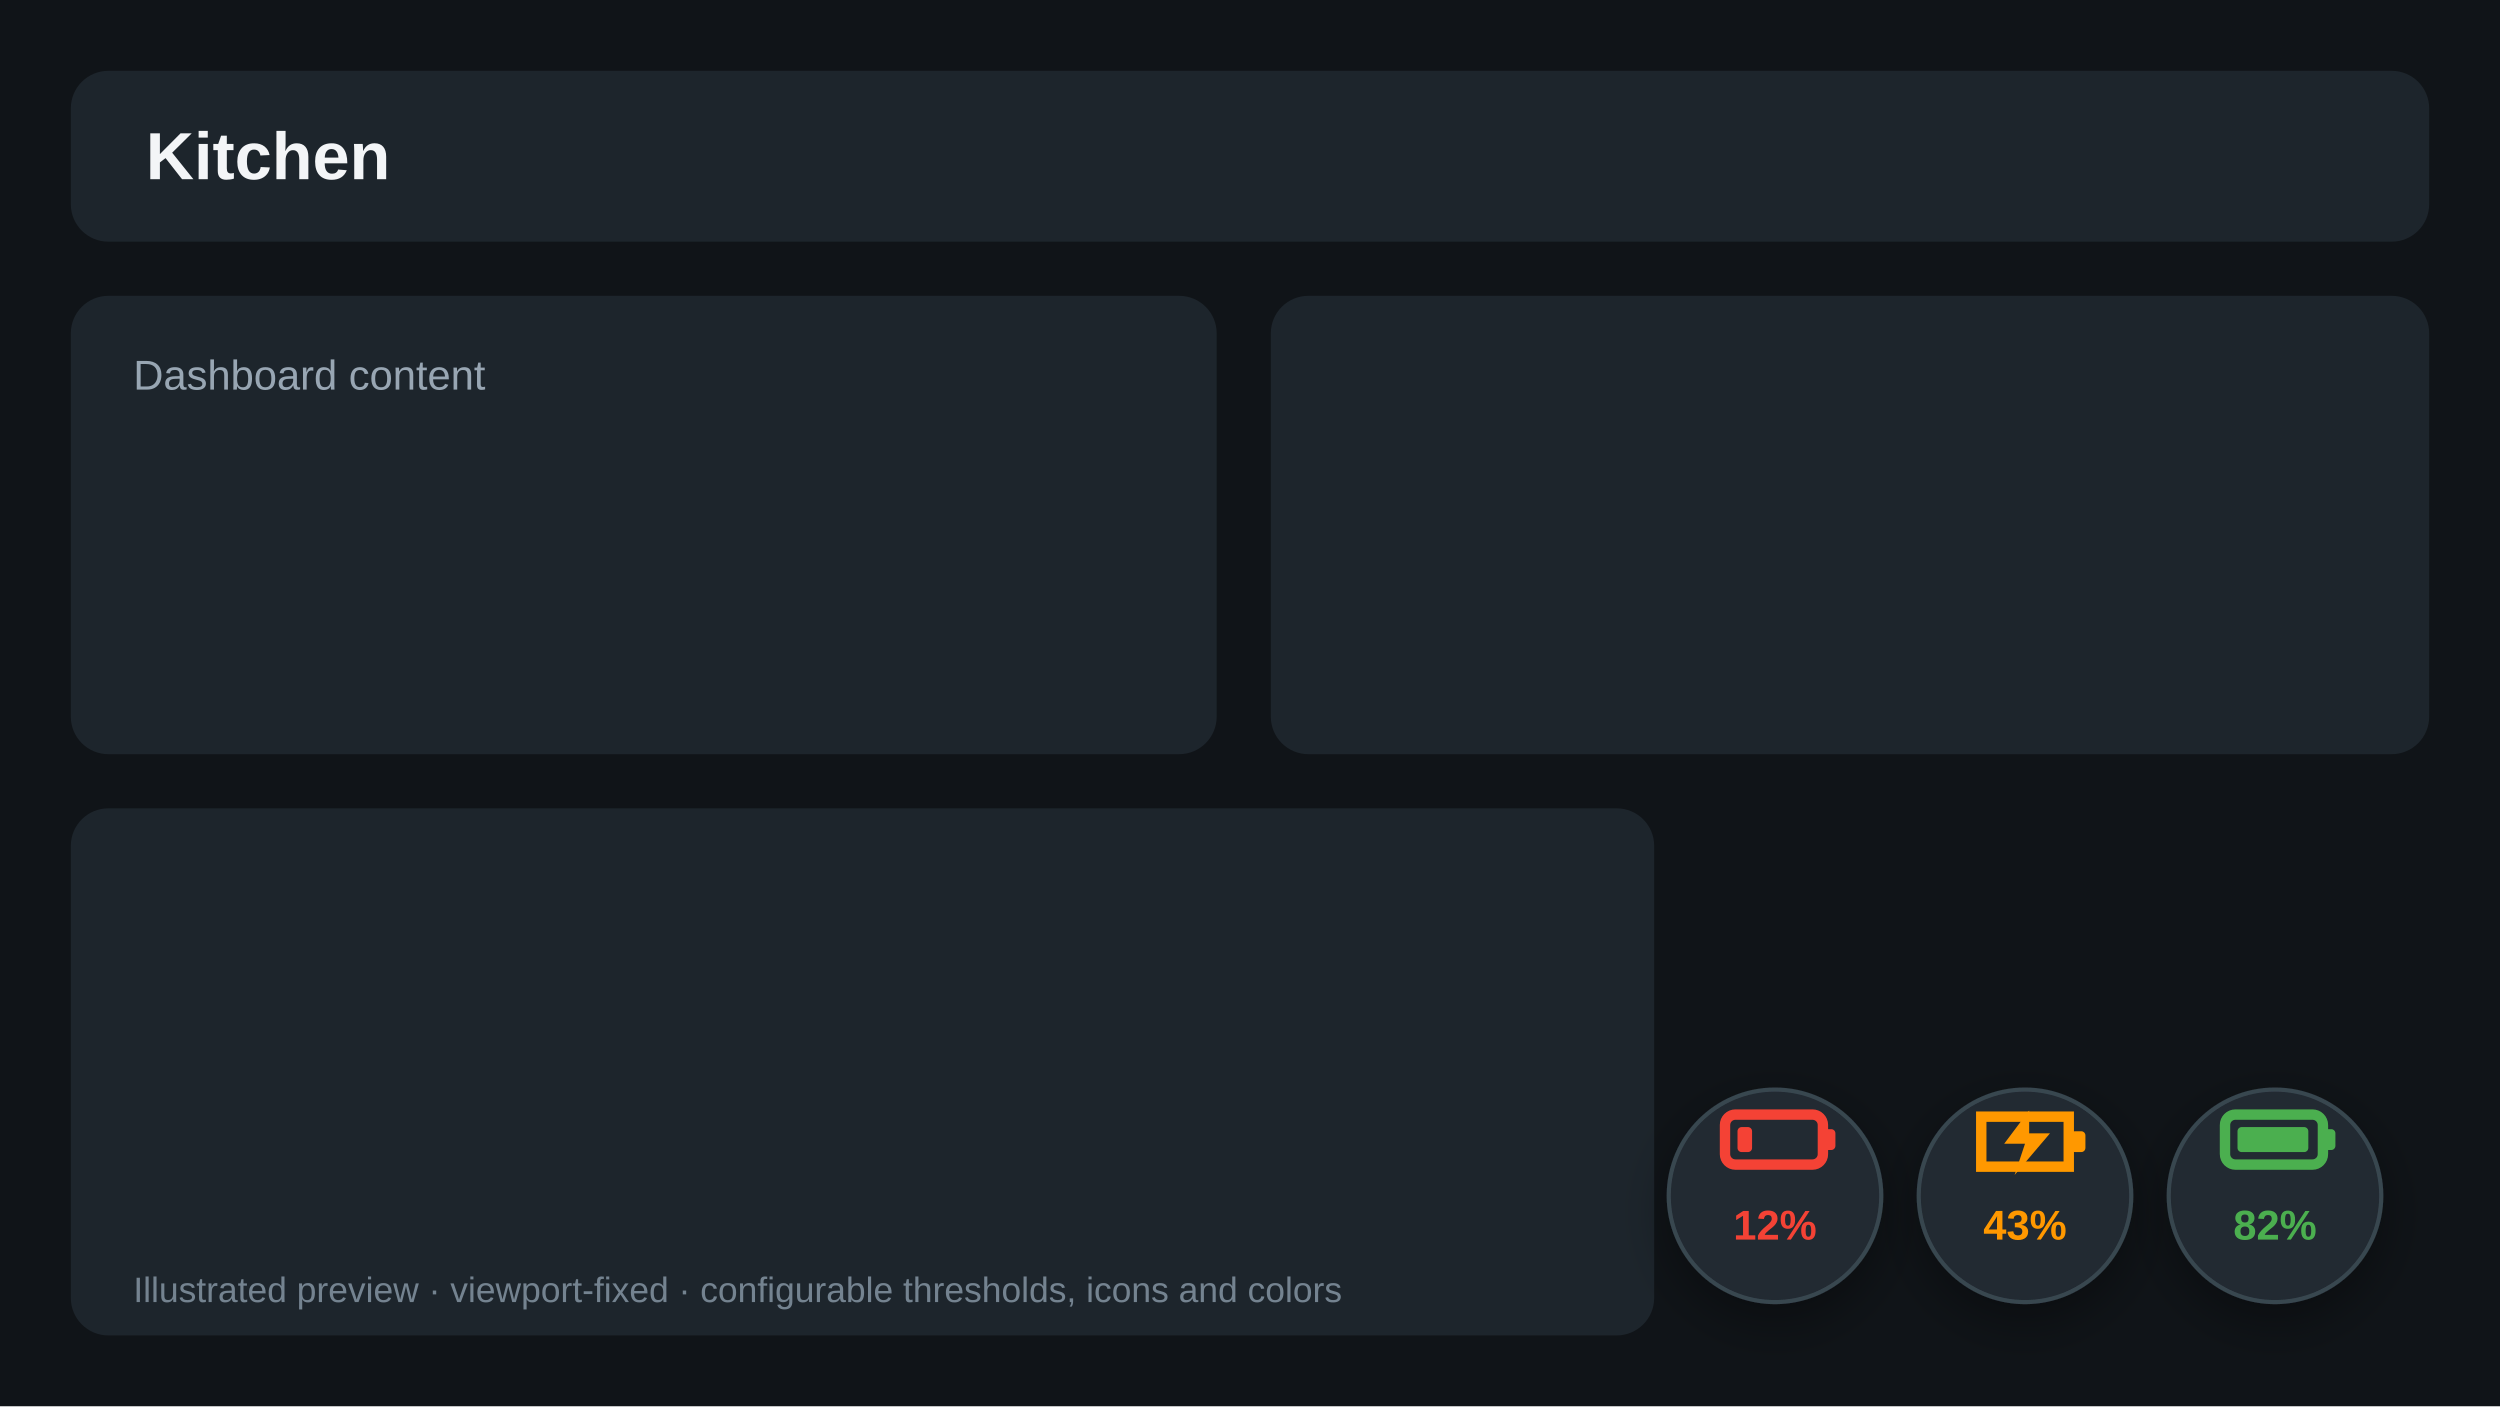
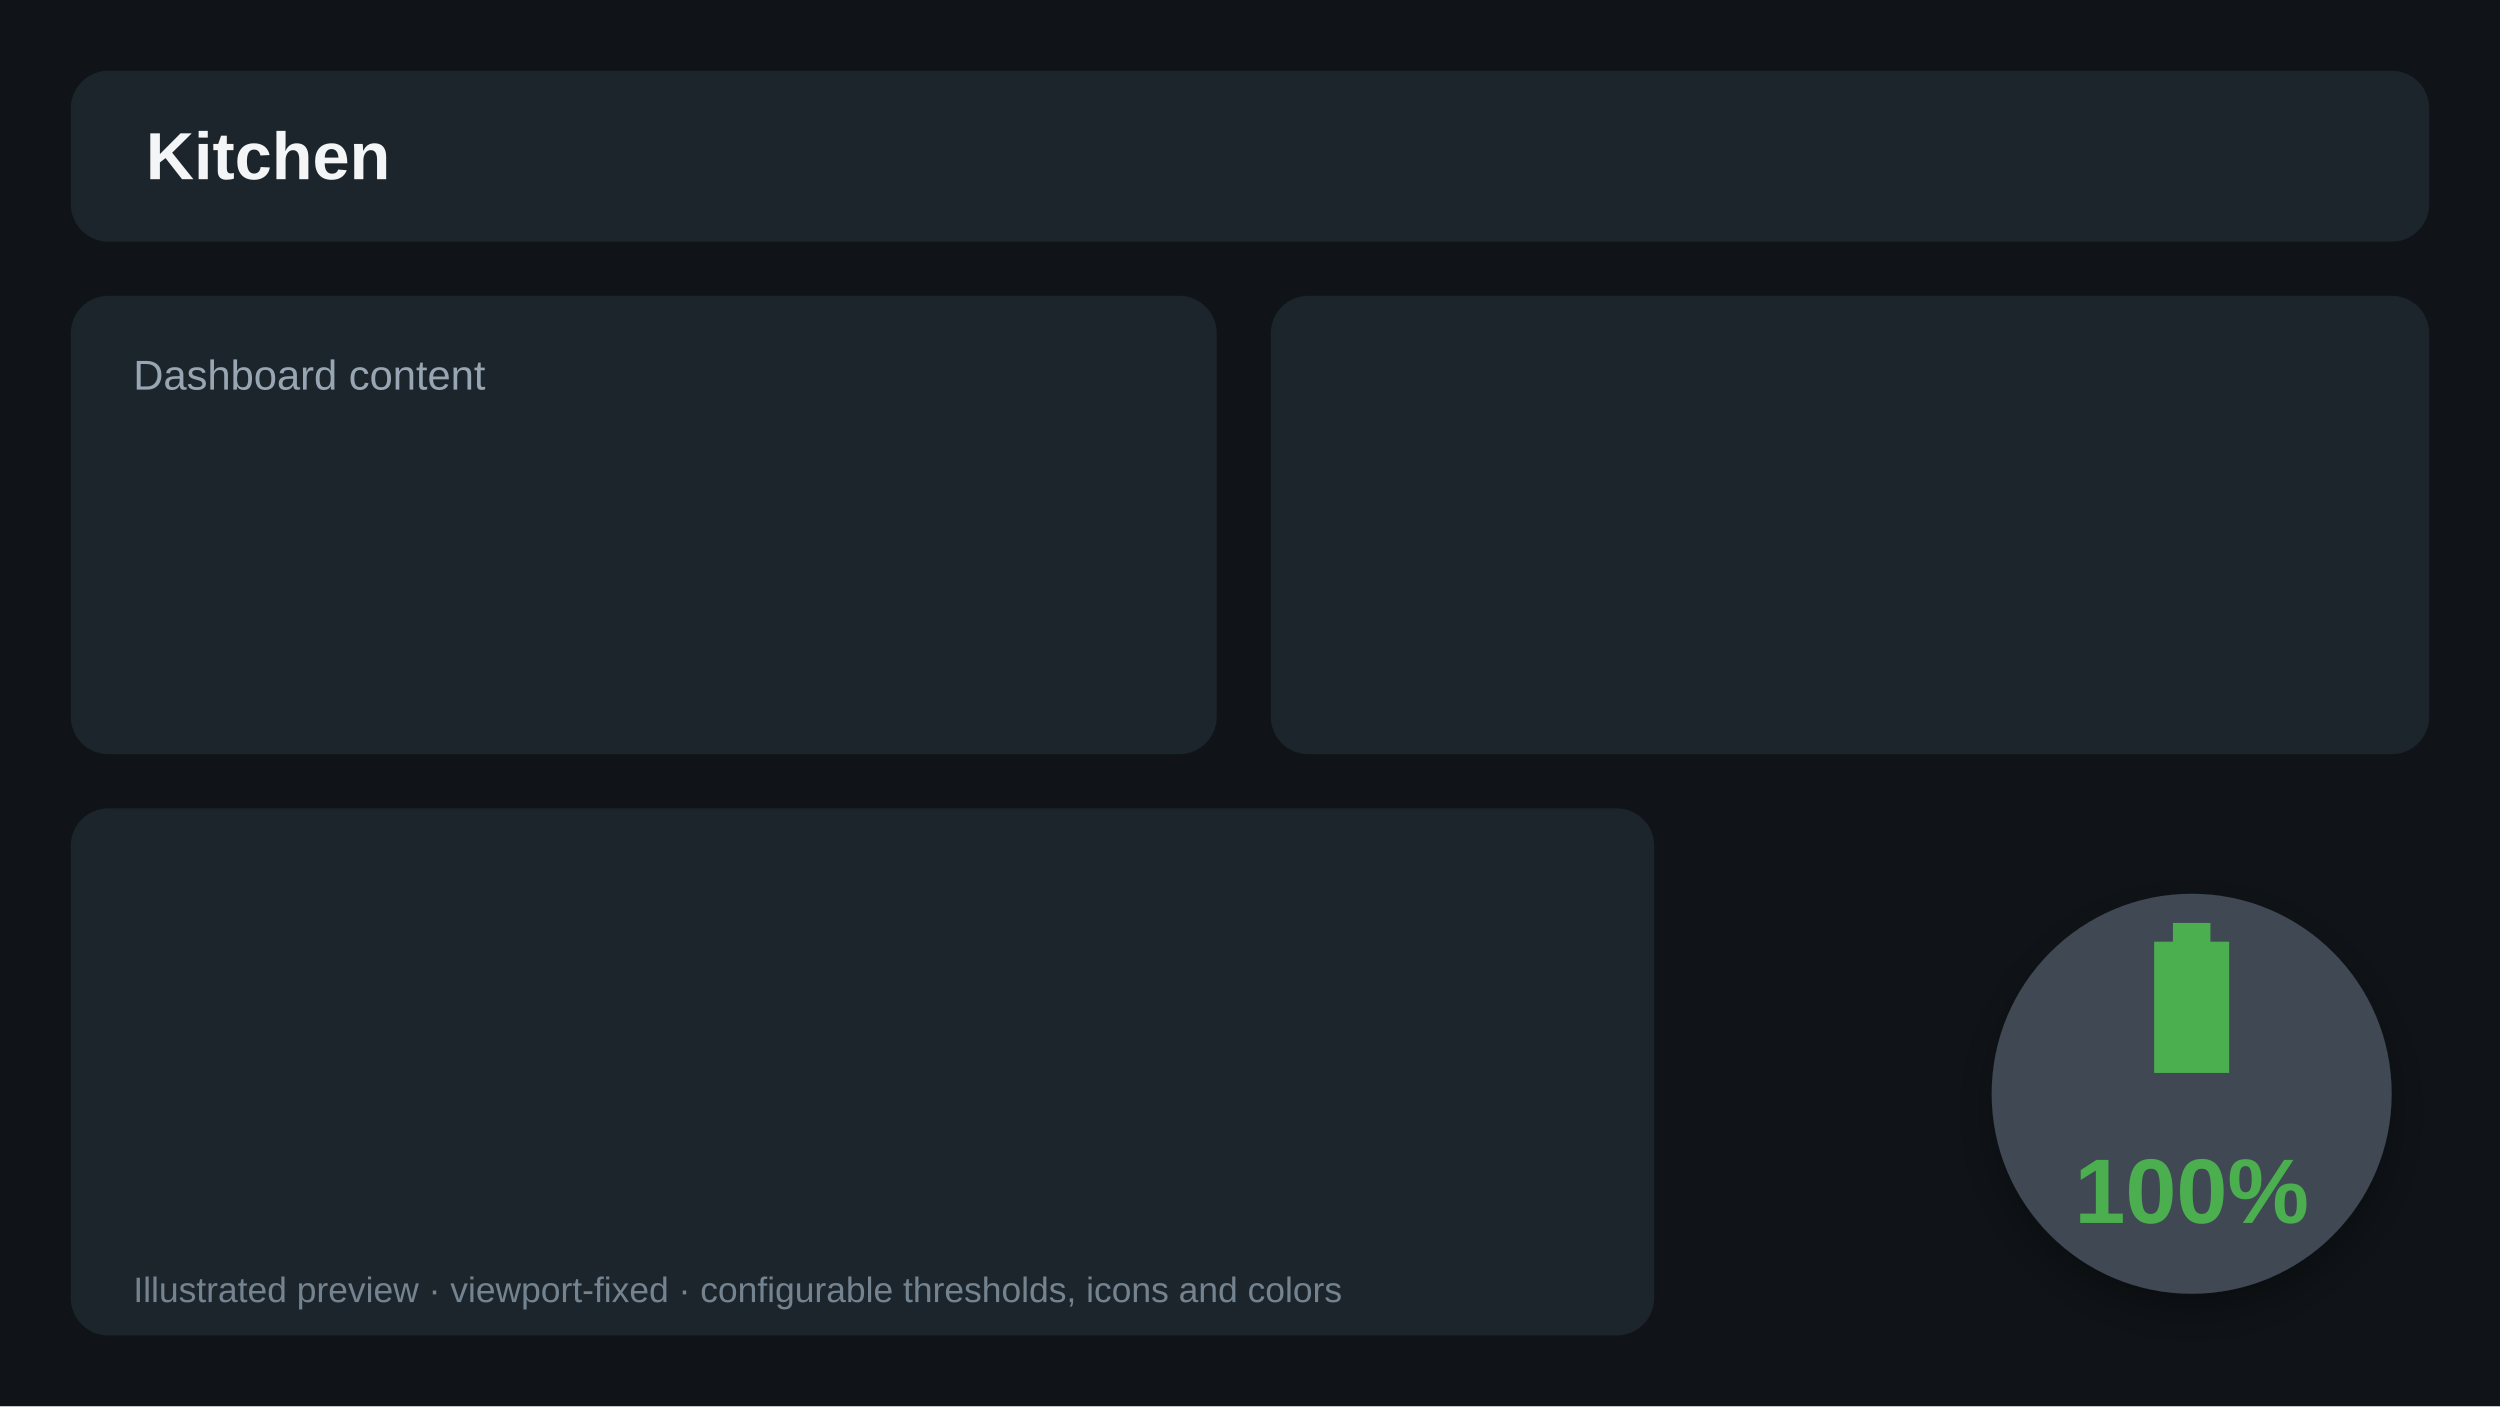
<svg xmlns="http://www.w3.org/2000/svg" width="1200" height="675" viewBox="0 0 1200 675" role="img" aria-labelledby="title desc">
  <defs>
    <filter id="shadow" x="-50%" y="-50%" width="200%" height="200%">
      <feDropShadow dx="0" dy="8" stdDeviation="12" flood-opacity="0.35" />
    </filter>
  </defs>
  <rect width="1200" height="675" fill="#101418" />
  <rect x="34" y="34" width="1132" height="82" rx="18" fill="#1d252c" />
  <text x="70" y="86" fill="#f3f5f7" font-family="Arial, sans-serif" font-size="32" font-weight="700">Kitchen</text>
  <rect x="34" y="142" width="550" height="220" rx="18" fill="#1d252c" />
  <rect x="610" y="142" width="556" height="220" rx="18" fill="#1d252c" />
  <rect x="34" y="388" width="760" height="253" rx="18" fill="#1d252c" />
  <text x="64" y="187" fill="#98a6b3" font-family="Arial, sans-serif" font-size="20">Dashboard content</text>
  <g filter="url(#shadow)">
-     <circle cx="1092" cy="574" r="51" fill="#202930" stroke="#394650" stroke-width="2" />
-     <rect x="1068" y="535" width="47" height="24" rx="5" fill="none" stroke="#4caf50" stroke-width="5" />
-     <rect x="1115" y="542" width="6" height="10" rx="2" fill="#4caf50" />
-     <rect x="1074" y="541" width="34" height="12" rx="2" fill="#4caf50" />
-     <text x="1092" y="595" text-anchor="middle" fill="#4caf50" font-family="Arial, sans-serif" font-size="20" font-weight="700">82%</text>
-   </g>
-   <g filter="url(#shadow)" transform="translate(-120 0)">
-     <circle cx="1092" cy="574" r="51" fill="#202930" stroke="#394650" stroke-width="2" />
-     <path d="M1071 536h42v24h-42z" fill="none" stroke="#ff9800" stroke-width="5" rx="5" />
-     <path d="M1094 533l-12 16h10l-5 15 17-20h-10z" fill="#ff9800" />
-     <rect x="1114" y="543" width="7" height="10" rx="2" fill="#ff9800" />
-     <text x="1092" y="595" text-anchor="middle" fill="#ff9800" font-family="Arial, sans-serif" font-size="20" font-weight="700">43%</text>
-   </g>
-   <g filter="url(#shadow)" transform="translate(-240 0)">
-     <circle cx="1092" cy="574" r="51" fill="#202930" stroke="#394650" stroke-width="2" />
-     <rect x="1068" y="535" width="47" height="24" rx="5" fill="none" stroke="#f44336" stroke-width="5" />
-     <rect x="1115" y="542" width="6" height="10" rx="2" fill="#f44336" />
-     <rect x="1074" y="541" width="7" height="12" rx="2" fill="#f44336" />
-     <text x="1092" y="595" text-anchor="middle" fill="#f44336" font-family="Arial, sans-serif" font-size="20" font-weight="700">12%</text>
+     <circle cx="1052" cy="525" r="96" fill="#3f4853" />
+     <path d="M16 20H8V6H10V4H14V6H16V20Z" fill="#4caf50" transform="translate(998 425) scale(4.5)" />
+     <text x="1052" y="587" text-anchor="middle" fill="#4caf50" font-family="Arial, sans-serif" font-size="44" font-weight="700">100%</text>
  </g>
  <text x="64" y="625" fill="#748390" font-family="Arial, sans-serif" font-size="17">Illustrated preview · viewport-fixed · configurable thresholds, icons and colors</text>
</svg>
